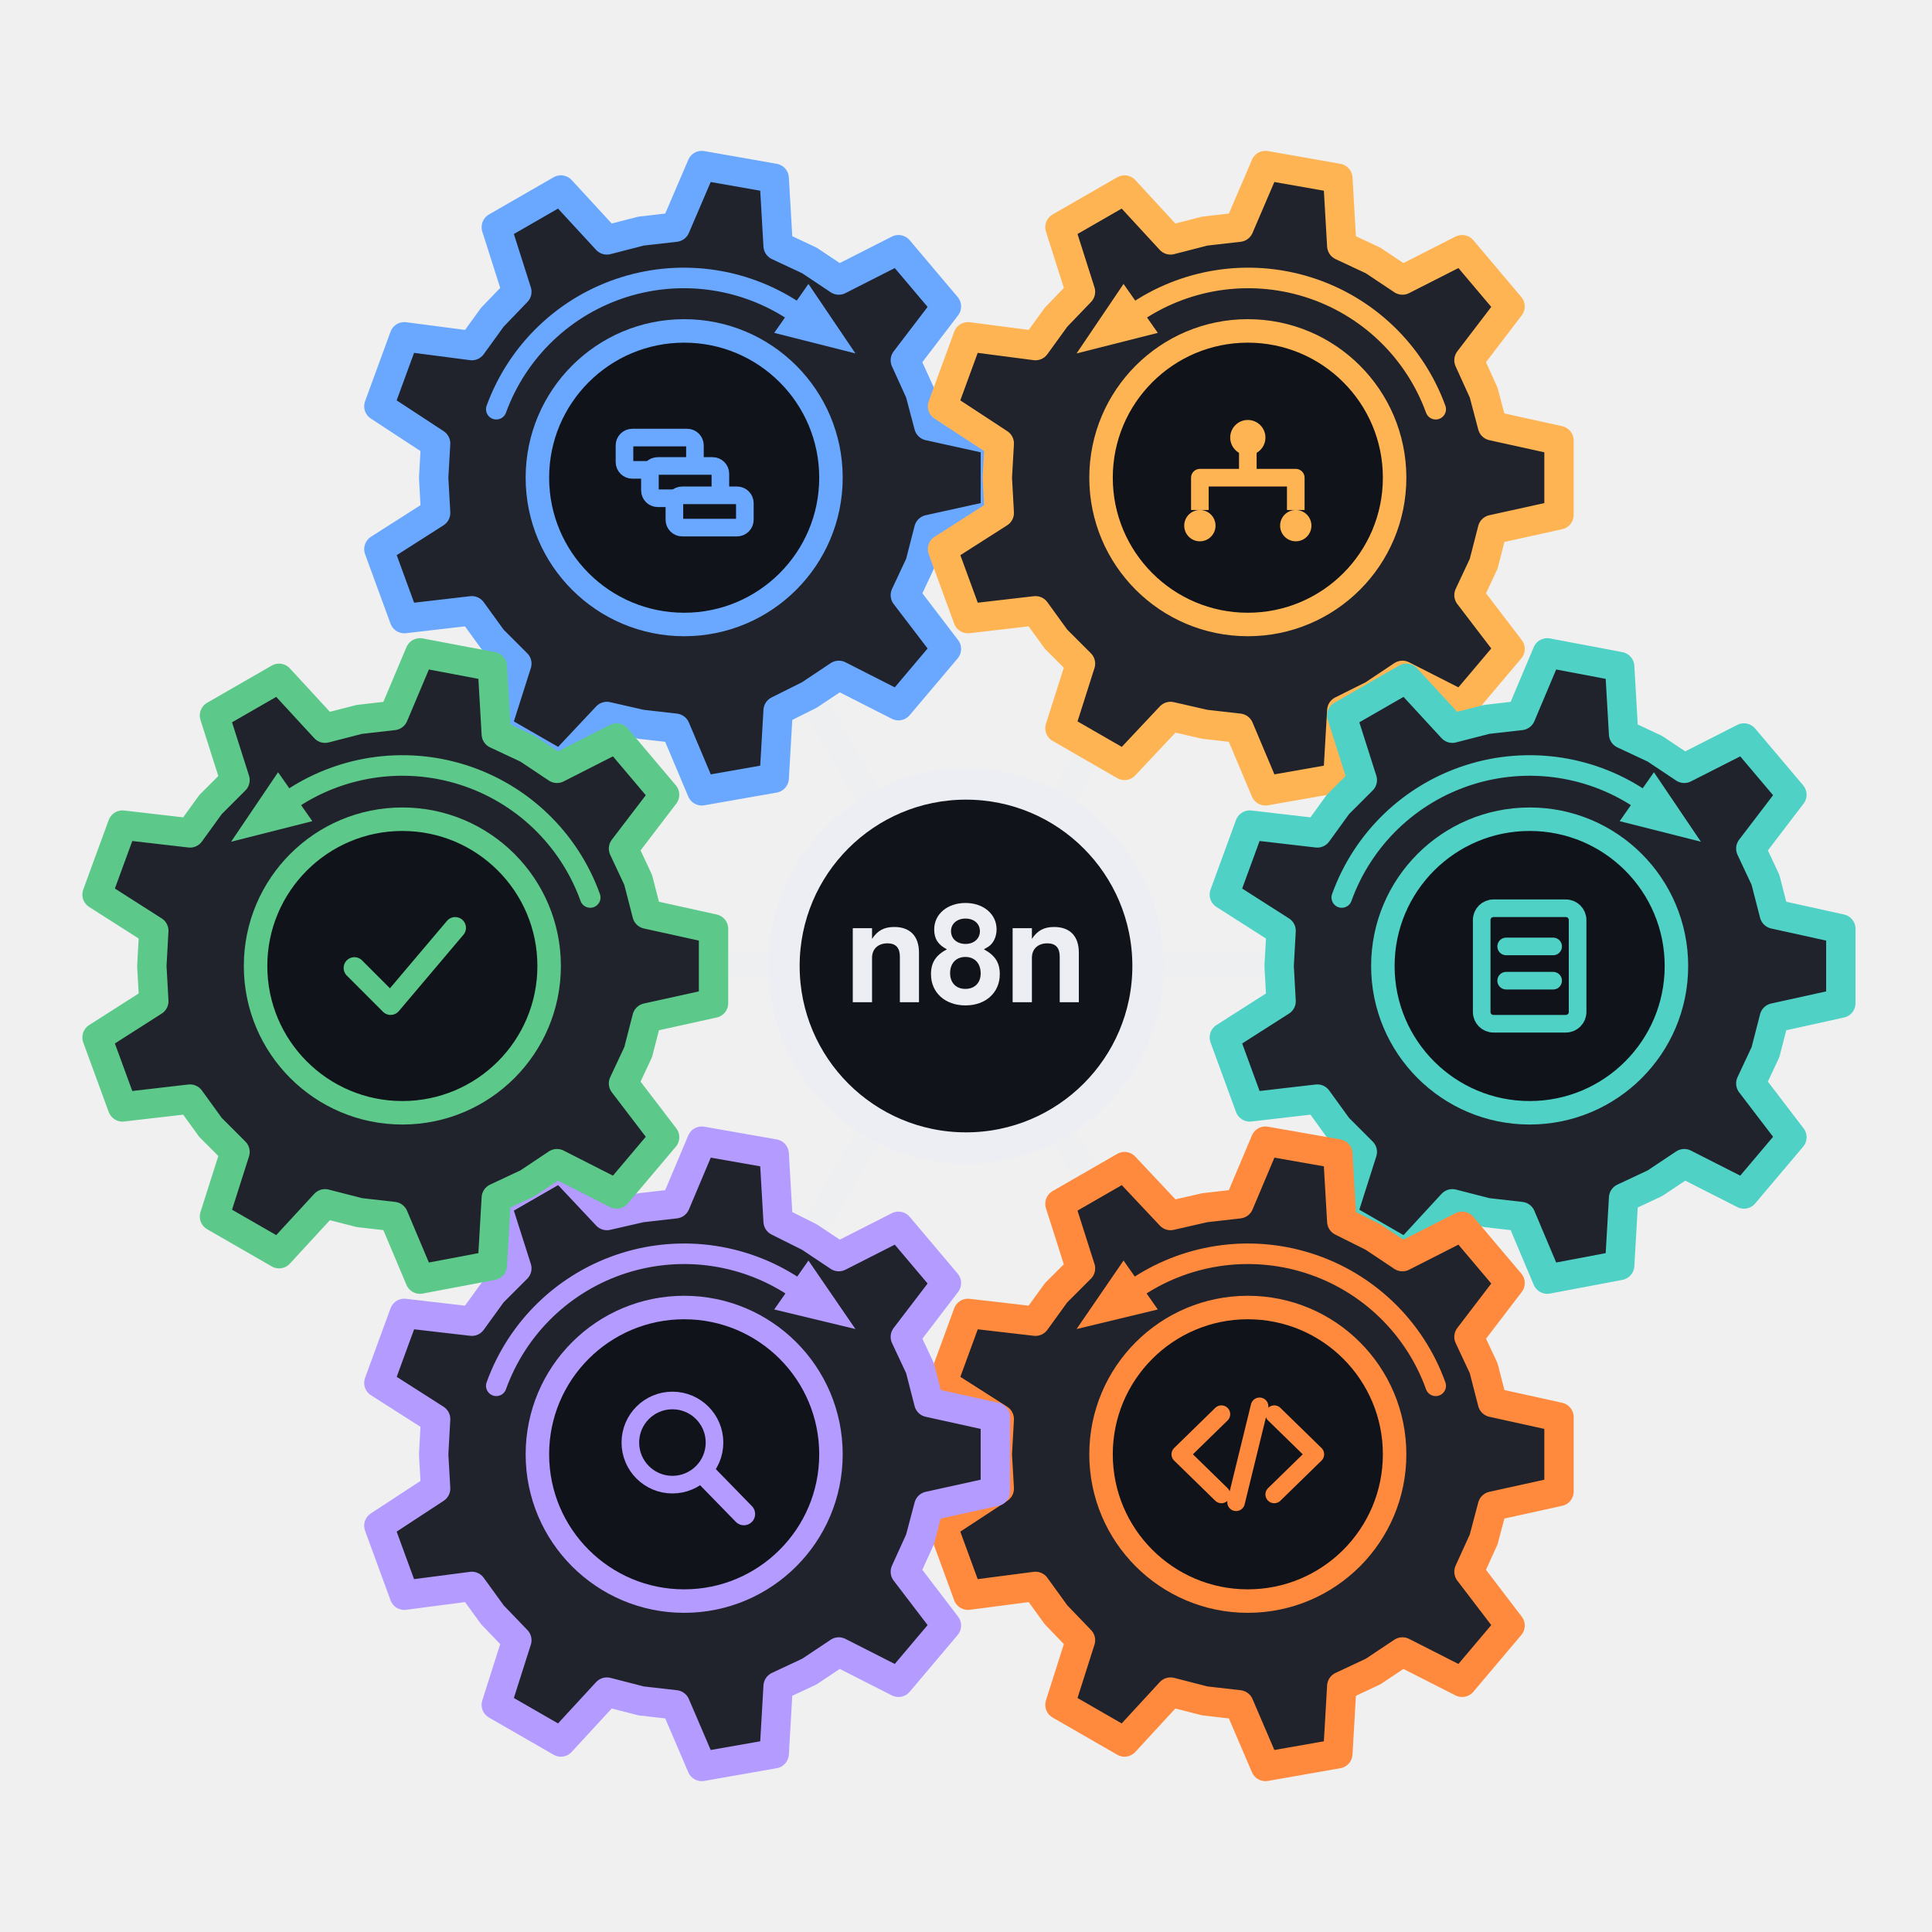
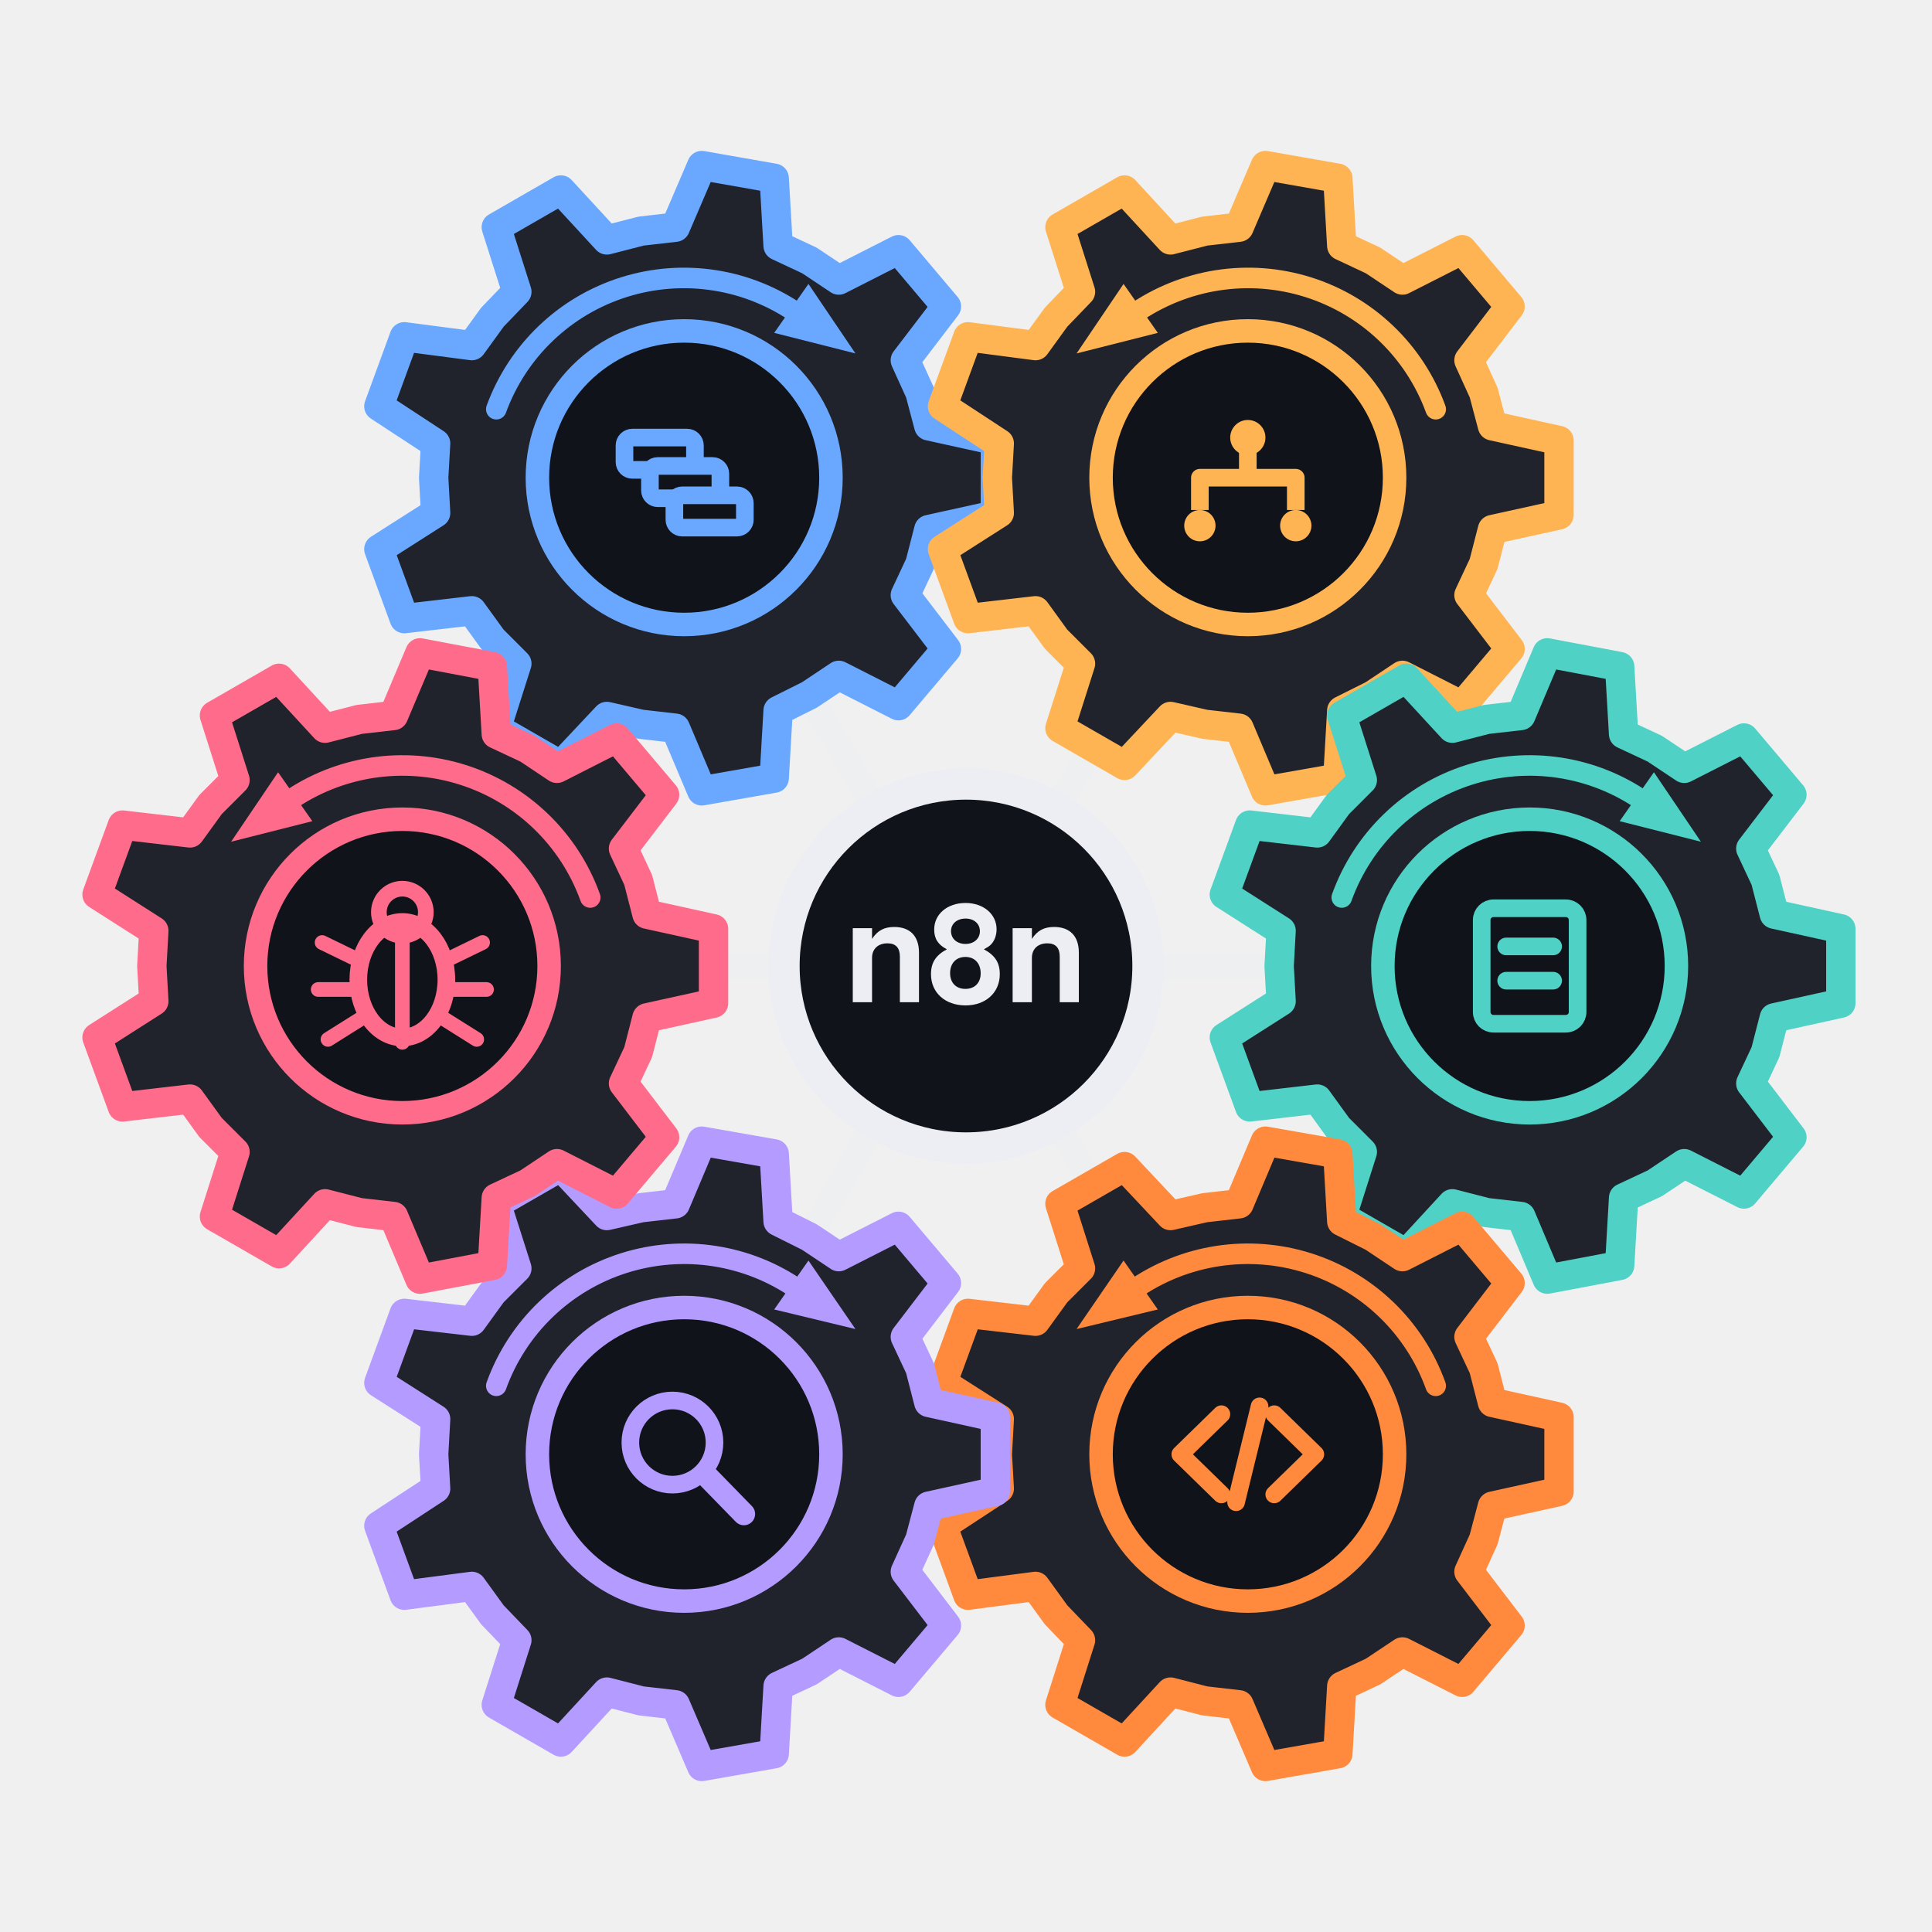
<svg xmlns="http://www.w3.org/2000/svg" viewBox="0 0 200 200" width="200" height="200" role="img" aria-label="AHAWR">
  <defs>
    <linearGradient id="bg" x1="0" y1="0" x2="1" y2="1">
      <stop offset="0" stop-color="#17191f" />
      <stop offset="1" stop-color="#2b2113" />
    </linearGradient>
    <linearGradient id="amber" x1="0" y1="0" x2="1" y2="0">
      <stop offset="0" stop-color="#ffc766" />
      <stop offset="1" stop-color="#ff8a3d" />
    </linearGradient>
    <pattern id="grid" width="40" height="40" patternUnits="userSpaceOnUse">
      <path d="M40 0H0V40" fill="none" stroke="#fff" stroke-opacity=".05" />
    </pattern>
    <marker id="a" viewBox="0 0 10 10" refX="8" refY="5" markerWidth="7" markerHeight="7" orient="auto-start-reverse">
      <path d="M0 0L10 5L0 10z" fill="#a3a9b8" />
    </marker>
    <marker id="b" viewBox="0 0 10 10" refX="8" refY="5" markerWidth="7" markerHeight="7" orient="auto-start-reverse">
      <path d="M0 0L10 5L0 10z" fill="#b39bff" />
    </marker>
    <marker id="g" viewBox="0 0 10 10" refX="8" refY="5" markerWidth="7" markerHeight="7" orient="auto-start-reverse">
-       <path d="M0 0L10 5L0 10z" fill="#5cc98b" />
+       <path d="M0 0L10 5L0 10z" fill="#ff6b8a" />
    </marker>
  </defs>
  <g transform="translate(100 100) scale(1.013)">
    <path d="M-9.3 -16.1L-21.3 -36.9" stroke="#eceef3" stroke-width="2.6" stroke-opacity=".5" stroke-linecap="round" />
    <path d="M9.3 -16.1L21.3 -36.9" stroke="#eceef3" stroke-width="2.6" stroke-opacity=".5" stroke-linecap="round" />
    <path d="M18.6 0.0L42.6 0.0" stroke="#eceef3" stroke-width="2.6" stroke-opacity=".5" stroke-linecap="round" />
    <path d="M9.3 16.1L21.3 36.9" stroke="#eceef3" stroke-width="2.6" stroke-opacity=".5" stroke-linecap="round" />
    <path d="M-9.3 16.1L-21.3 36.9" stroke="#eceef3" stroke-width="2.6" stroke-opacity=".5" stroke-linecap="round" />
    <path d="M-18.6 0.0L-42.6 0.0" stroke="#eceef3" stroke-width="2.6" stroke-opacity=".5" stroke-linecap="round" />
    <polygon points="-3.8,-55.2 3.0,-53.7 3.0,-46.1 -3.8,-44.6 -4.7,-41.1 -6.2,-37.9 -2.0,-32.4 -6.9,-26.6 -13.0,-29.7 -16.0,-27.7 -19.2,-26.1 -19.6,-19.2 -27.0,-17.9 -29.7,-24.3 -33.2,-24.7 -36.7,-25.5 -41.4,-20.5 -48.0,-24.3 -45.9,-30.9 -48.4,-33.4 -50.5,-36.3 -57.4,-35.5 -60.0,-42.6 -54.2,-46.3 -54.4,-49.9 -54.2,-53.4 -60.0,-57.2 -57.4,-64.3 -50.5,-63.4 -48.4,-66.3 -45.9,-68.9 -48.0,-75.5 -41.4,-79.3 -36.7,-74.2 -33.2,-75.1 -29.7,-75.5 -27.0,-81.8 -19.6,-80.5 -19.2,-73.6 -16.0,-72.1 -13.0,-70.1 -6.9,-73.2 -2.0,-67.4 -6.2,-61.9 -4.7,-58.6" fill="#20232b" stroke="#6aa8ff" stroke-width="3" stroke-linejoin="round" />
    <circle cx="-28.8" cy="-49.9" r="15.0" fill="#10131a" stroke="#6aa8ff" stroke-width="2.4" />
    <rect x="-34.9" y="-54.0" width="7.2" height="3.3" rx="0.8" fill="#10131a" stroke="#6aa8ff" stroke-width="1.8" />
    <rect x="-32.3" y="-51.1" width="7.2" height="3.3" rx="0.8" fill="#10131a" stroke="#6aa8ff" stroke-width="1.8" />
    <rect x="-29.8" y="-48.1" width="7.2" height="3.3" rx="0.8" fill="#10131a" stroke="#6aa8ff" stroke-width="1.8" />
    <path d="M-48.0 -56.9 A20.4 20.4 0 0 1 -17.1 -66.6" fill="none" stroke="#6aa8ff" stroke-width="2.1" stroke-linecap="round" />
    <polygon points="-11.3,-62.6 -19.6,-64.7 -16.1,-69.7" fill="#6aa8ff" />
    <polygon points="53.8,-55.2 60.6,-53.7 60.6,-46.1 53.8,-44.6 52.9,-41.1 51.4,-37.9 55.6,-32.4 50.7,-26.6 44.6,-29.7 41.6,-27.7 38.4,-26.1 38.0,-19.2 30.6,-17.9 27.9,-24.3 24.4,-24.7 20.9,-25.5 16.2,-20.5 9.6,-24.3 11.7,-30.9 9.2,-33.4 7.1,-36.3 0.2,-35.5 -2.4,-42.6 3.4,-46.3 3.2,-49.9 3.4,-53.4 -2.4,-57.2 0.2,-64.3 7.1,-63.4 9.2,-66.3 11.7,-68.9 9.6,-75.5 16.2,-79.3 20.9,-74.2 24.4,-75.1 27.9,-75.5 30.6,-81.8 38.0,-80.5 38.4,-73.6 41.6,-72.1 44.6,-70.1 50.7,-73.2 55.6,-67.4 51.4,-61.9 52.9,-58.6" fill="#20232b" stroke="#ffb454" stroke-width="3" stroke-linejoin="round" />
    <circle cx="28.8" cy="-49.9" r="15.0" fill="#10131a" stroke="#ffb454" stroke-width="2.4" />
    <path d="M28.8 -52.8V-49.9M23.9 -46.6V-49.9H33.7V-46.6" stroke="#ffb454" stroke-width="1.8" fill="none" stroke-linejoin="round" />
    <circle cx="28.8" cy="-54.0" r="1.8" fill="#ffb454" />
    <circle cx="23.9" cy="-45.0" r="1.6" fill="#ffb454" />
    <circle cx="33.7" cy="-45.0" r="1.6" fill="#ffb454" />
    <path d="M48.0 -56.9 A20.4 20.4 0 0 0 17.1 -66.6" fill="none" stroke="#ffb454" stroke-width="2.1" stroke-linecap="round" />
    <polygon points="11.3,-62.6 16.1,-69.7 19.6,-64.7" fill="#ffb454" />
    <polygon points="82.6,-5.3 89.4,-3.8 89.4,3.8 82.6,5.3 81.7,8.8 80.2,12.0 84.4,17.5 79.5,23.3 73.4,20.2 70.4,22.2 67.2,23.7 66.8,30.6 59.4,32.0 56.7,25.6 53.2,25.2 49.7,24.3 45.0,29.4 38.4,25.6 40.5,19.0 38.0,16.5 35.9,13.6 29.0,14.4 26.4,7.3 32.2,3.6 32.0,0.0 32.2,-3.6 26.4,-7.3 29.0,-14.4 35.9,-13.6 38.0,-16.5 40.5,-19.0 38.4,-25.6 45.0,-29.4 49.7,-24.3 53.2,-25.2 56.7,-25.6 59.4,-32.0 66.8,-30.6 67.2,-23.7 70.4,-22.2 73.4,-20.2 79.5,-23.3 84.4,-17.5 80.2,-12.0 81.7,-8.8" fill="#20232b" stroke="#4fd1c5" stroke-width="3" stroke-linejoin="round" />
    <circle cx="57.6" cy="0.0" r="15.0" fill="#10131a" stroke="#4fd1c5" stroke-width="2.4" />
    <rect x="52.7" y="-5.9" width="9.8" height="11.8" rx="1.2" fill="none" stroke="#4fd1c5" stroke-width="1.8" />
    <path d="M55.2 -2.0H60.0M55.2 1.5H60.0" stroke="#4fd1c5" stroke-width="1.8" stroke-linecap="round" />
    <path d="M38.4 -7.0 A20.4 20.4 0 0 1 69.3 -16.8" fill="none" stroke="#4fd1c5" stroke-width="2.1" stroke-linecap="round" />
    <polygon points="75.1,-12.7 66.8,-14.8 70.3,-19.8" fill="#4fd1c5" />
    <polygon points="53.8,44.6 60.6,46.1 60.6,53.7 53.8,55.2 52.9,58.6 51.4,61.9 55.6,67.4 50.7,73.2 44.6,70.1 41.6,72.1 38.4,73.6 38.0,80.5 30.6,81.8 27.9,75.5 24.4,75.1 20.9,74.2 16.2,79.3 9.6,75.5 11.7,68.9 9.2,66.3 7.1,63.4 0.2,64.3 -2.4,57.2 3.4,53.4 3.2,49.9 3.4,46.3 -2.4,42.6 0.2,35.5 7.1,36.3 9.2,33.4 11.7,30.9 9.6,24.3 16.2,20.5 20.9,25.5 24.4,24.7 27.9,24.3 30.6,17.9 38.0,19.2 38.4,26.1 41.6,27.7 44.6,29.7 50.7,26.6 55.6,32.4 51.4,37.9 52.9,41.1" fill="#20232b" stroke="#ff8a3d" stroke-width="3" stroke-linejoin="round" />
    <circle cx="28.8" cy="49.9" r="15.0" fill="#10131a" stroke="#ff8a3d" stroke-width="2.4" />
    <path d="M26.1 45.8L21.9 49.9L26.1 54.0M31.5 45.8L35.7 49.9L31.5 54.0M30.0 45.0L27.6 54.8" stroke="#ff8a3d" stroke-width="1.8" fill="none" stroke-linecap="round" stroke-linejoin="round" />
    <path d="M48.0 42.9 A20.4 20.4 0 0 0 17.1 33.1" fill="none" stroke="#ff8a3d" stroke-width="2.1" stroke-linecap="round" />
    <polygon points="11.3,37.1 16.1,30.1 19.6,35.1" fill="#ff8a3d" />
    <polygon points="-3.8,44.6 3.0,46.1 3.0,53.7 -3.8,55.2 -4.7,58.6 -6.2,61.9 -2.0,67.4 -6.9,73.2 -13.0,70.1 -16.0,72.1 -19.2,73.6 -19.6,80.5 -27.0,81.8 -29.7,75.5 -33.2,75.1 -36.7,74.2 -41.4,79.3 -48.0,75.5 -45.9,68.9 -48.4,66.3 -50.5,63.4 -57.4,64.3 -60.0,57.2 -54.2,53.4 -54.4,49.9 -54.2,46.3 -60.0,42.6 -57.4,35.5 -50.5,36.3 -48.4,33.4 -45.9,30.9 -48.0,24.3 -41.4,20.5 -36.7,25.5 -33.2,24.7 -29.7,24.3 -27.0,17.9 -19.6,19.2 -19.2,26.1 -16.0,27.7 -13.0,29.7 -6.9,26.6 -2.0,32.4 -6.2,37.9 -4.7,41.1" fill="#20232b" stroke="#b39bff" stroke-width="3" stroke-linejoin="round" />
    <circle cx="-28.8" cy="49.9" r="15.0" fill="#10131a" stroke="#b39bff" stroke-width="2.4" />
    <circle cx="-30.0" cy="48.7" r="4.3" fill="none" stroke="#b39bff" stroke-width="1.8" />
    <path d="M-26.6 52.0L-22.7 56.0" stroke="#b39bff" stroke-width="2.3" stroke-linecap="round" />
    <path d="M-48.0 42.9 A20.4 20.4 0 0 1 -17.1 33.1" fill="none" stroke="#b39bff" stroke-width="2.1" stroke-linecap="round" />
    <polygon points="-11.3,37.1 -19.6,35.1 -16.1,30.1" fill="#b39bff" />
-     <polygon points="-35.0,12.0 -30.8,17.5 -35.7,23.3 -41.8,20.2 -44.8,22.2 -48.0,23.7 -48.4,30.6 -55.8,32.0 -58.5,25.6 -62.0,25.2 -65.5,24.3 -70.2,29.4 -76.8,25.6 -74.7,19.0 -77.2,16.5 -79.3,13.6 -86.2,14.4 -88.8,7.3 -83.0,3.6 -83.2,0.0 -83.0,-3.6 -88.8,-7.3 -86.2,-14.4 -79.3,-13.6 -77.2,-16.5 -74.7,-19.0 -76.8,-25.6 -70.2,-29.4 -65.5,-24.3 -62.0,-25.2 -58.5,-25.6 -55.8,-32.0 -48.4,-30.6 -48.0,-23.7 -44.8,-22.2 -41.8,-20.2 -35.7,-23.3 -30.8,-17.5 -35.0,-12.0 -33.5,-8.8 -32.6,-5.3 -25.8,-3.8 -25.8,3.8 -32.6,5.3 -33.5,8.8" fill="#20232b" stroke="#5cc98b" stroke-width="3" stroke-linejoin="round" />
-     <circle cx="-57.6" cy="0.0" r="15.0" fill="#10131a" stroke="#5cc98b" stroke-width="2.4" />
-     <path d="M-62.5 0.2L-58.8 3.9L-52.2 -3.9" stroke="#5cc98b" stroke-width="2.2" fill="none" stroke-linecap="round" stroke-linejoin="round" />
-     <path d="M-38.4 -7.0 A20.4 20.4 0 0 0 -69.3 -16.8" fill="none" stroke="#5cc98b" stroke-width="2.1" stroke-linecap="round" />
-     <polygon points="-75.1,-12.7 -70.3,-19.8 -66.8,-14.8" fill="#5cc98b" />
+     <polygon points="-35.0,12.0 -30.8,17.5 -35.7,23.3 -41.8,20.2 -44.8,22.2 -48.0,23.7 -48.4,30.6 -55.8,32.0 -58.5,25.6 -62.0,25.2 -65.5,24.3 -70.2,29.4 -76.8,25.6 -74.7,19.0 -77.2,16.5 -79.3,13.6 -86.2,14.4 -88.8,7.3 -83.0,3.6 -83.2,0.0 -83.0,-3.6 -88.8,-7.3 -86.2,-14.4 -79.3,-13.6 -77.2,-16.5 -74.7,-19.0 -76.8,-25.6 -70.2,-29.4 -65.5,-24.3 -62.0,-25.2 -58.5,-25.6 -55.8,-32.0 -48.4,-30.6 -48.0,-23.7 -44.8,-22.2 -41.8,-20.2 -35.7,-23.3 -30.8,-17.5 -35.0,-12.0 -33.5,-8.8 -32.6,-5.3 -25.8,-3.8 -25.8,3.8 -32.6,5.3 -33.5,8.8" fill="#20232b" stroke="#ff6b8a" stroke-width="3" stroke-linejoin="round" />
+     <circle cx="-57.6" cy="0.0" r="15.0" fill="#10131a" stroke="#ff6b8a" stroke-width="2.4" />
+     <ellipse cx="-57.6" cy="1.4" rx="4.5" ry="5.9" fill="none" stroke="#ff6b8a" stroke-width="1.8" />
+     <circle cx="-57.6" cy="-5.5" r="2.4" fill="none" stroke="#ff6b8a" stroke-width="1.6" />
+     <path d="M-62.1 -0.6l-3.7 -1.8M-53.1 -0.6l3.7 -1.8M-62.1 2.4h-4.1M-53.1 2.4h4.1M-61.7 5.3l-3.5 2.2M-53.5 5.3l3.5 2.2M-57.6 -3.3V7.8" fill="none" stroke="#ff6b8a" stroke-width="1.5" stroke-linecap="round" />
+     <path d="M-38.4 -7.0 A20.4 20.4 0 0 0 -69.3 -16.8" fill="none" stroke="#ff6b8a" stroke-width="2.1" stroke-linecap="round" />
+     <polygon points="-75.1,-12.7 -70.3,-19.8 -66.8,-14.8" fill="#ff6b8a" />
    <circle cx="0" cy="0" r="18.6" fill="#10131a" stroke="#eceef3" stroke-width="3.2" />
    <text x="0" y="3.7" text-anchor="middle" fill="#eceef3" font-family="Segoe UI, Helvetica, Arial, sans-serif" font-size="14" font-weight="800">n8n</text>
  </g>
</svg>
